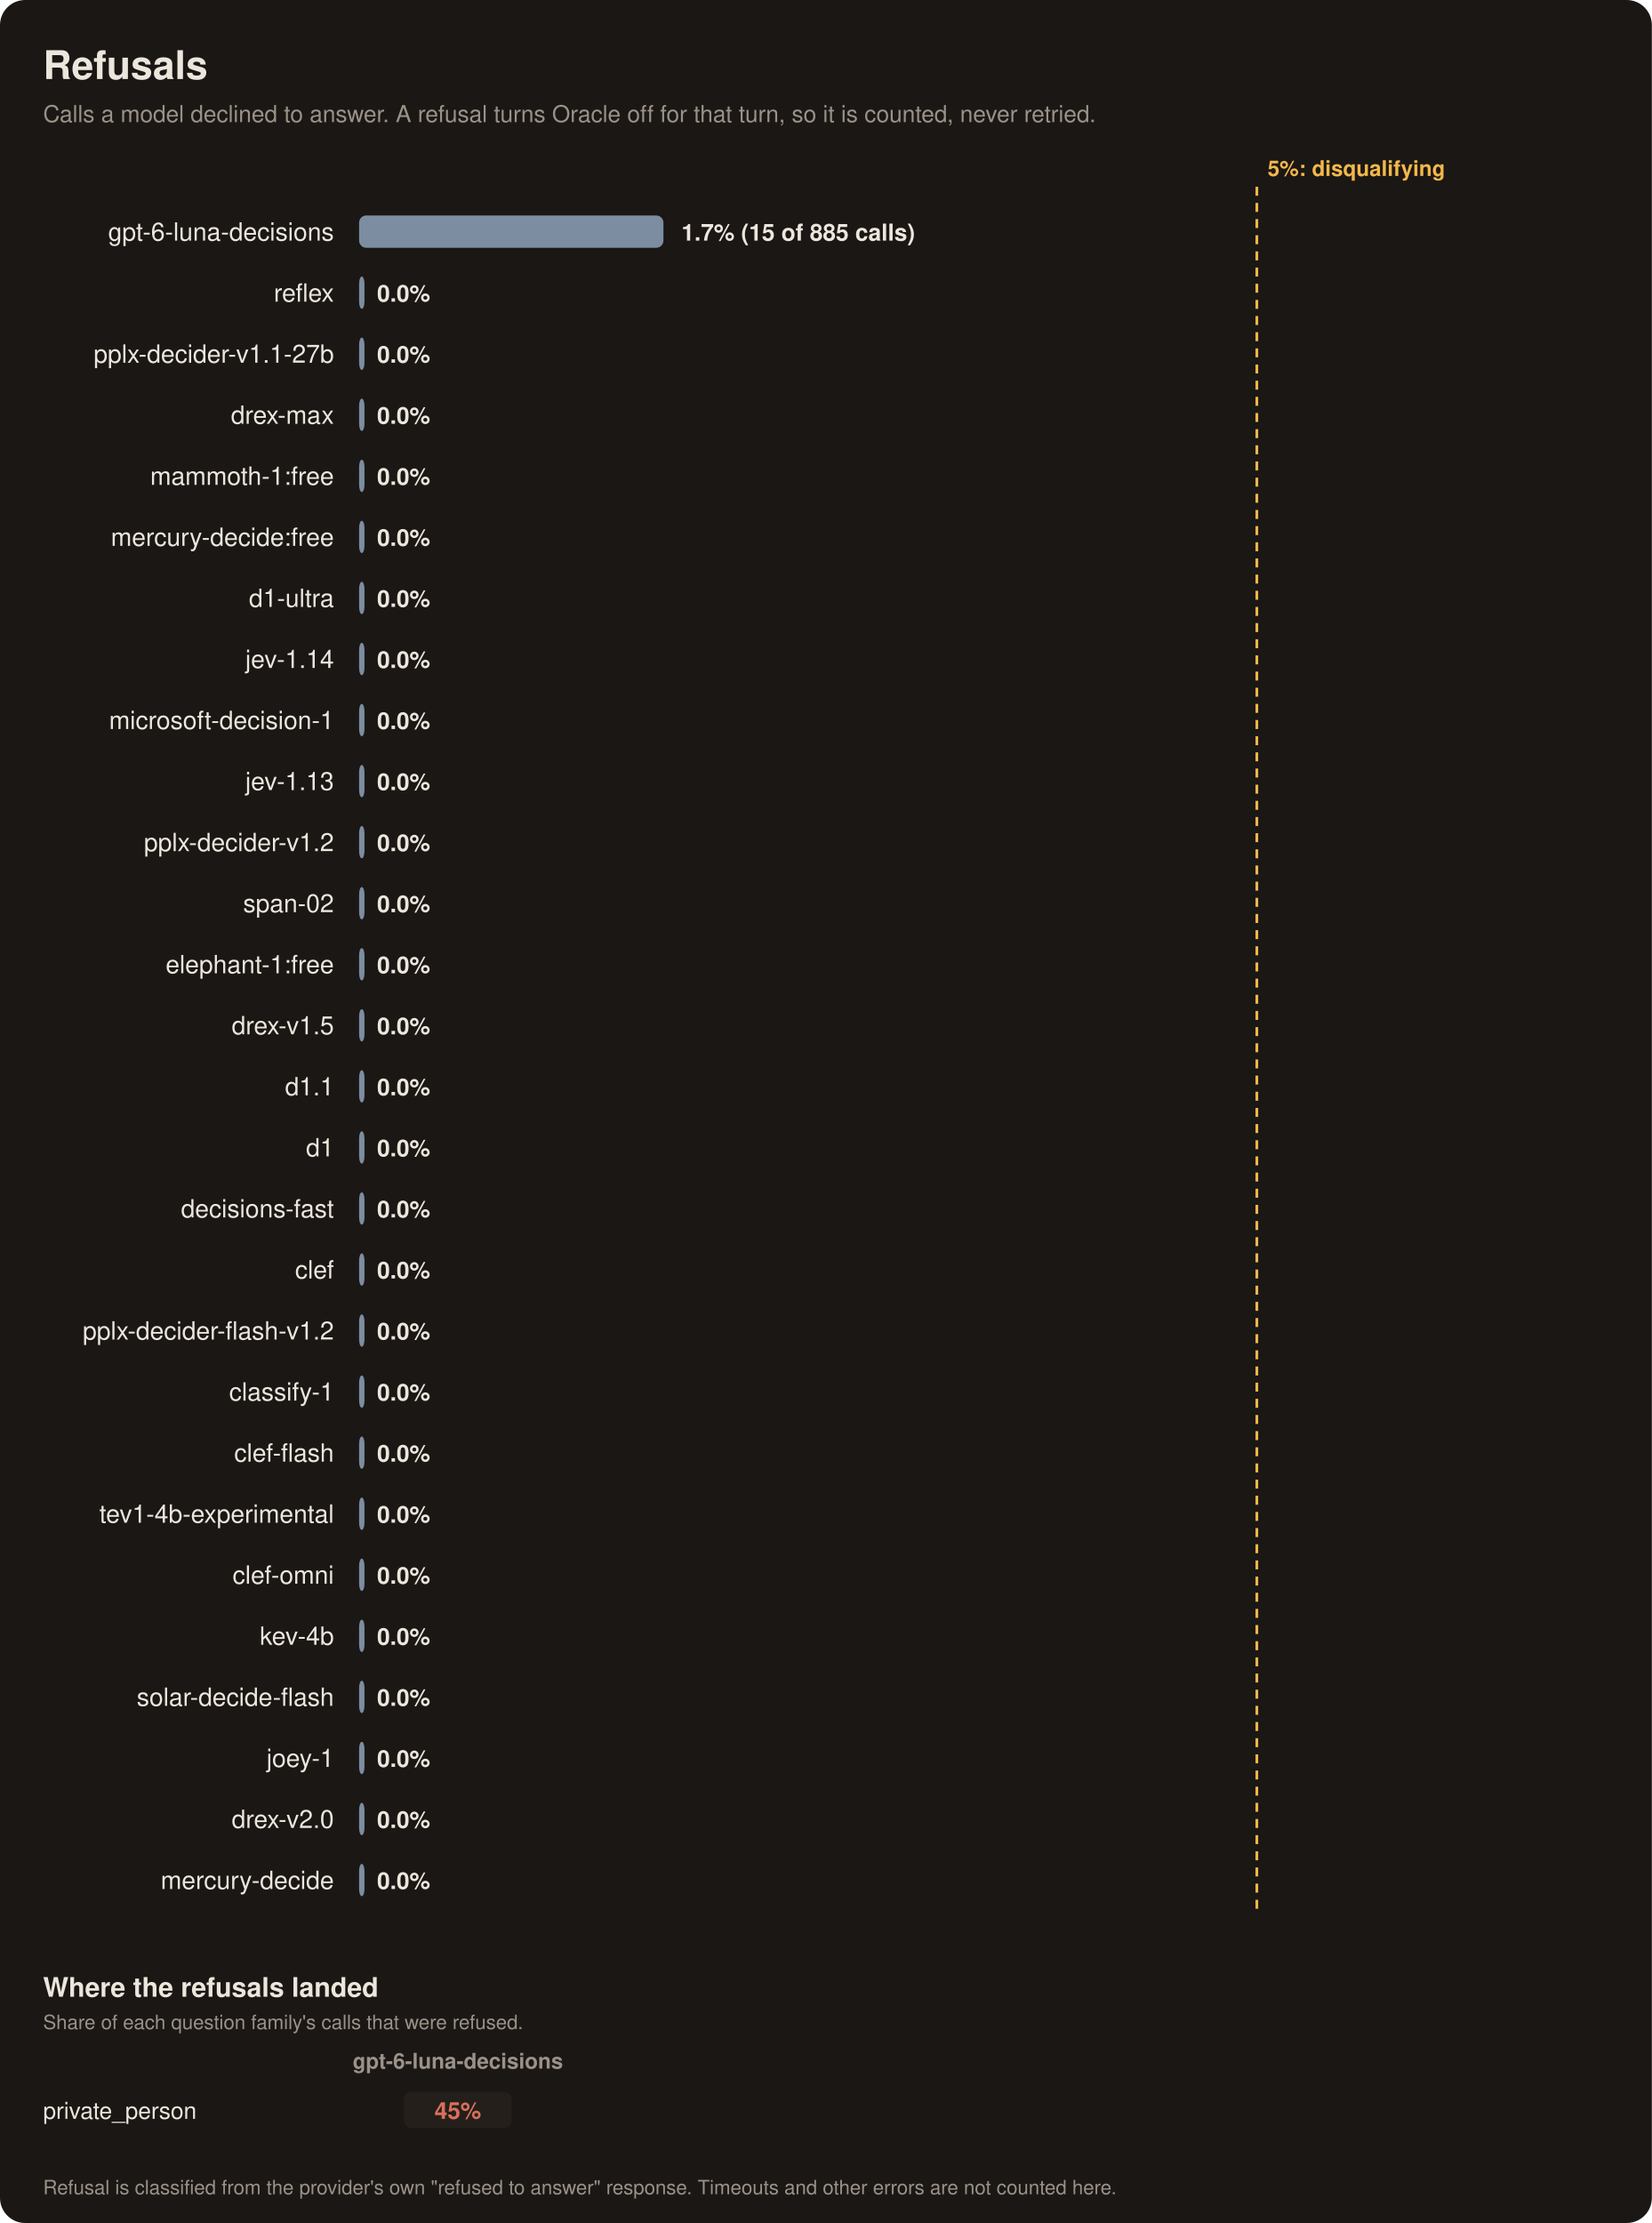
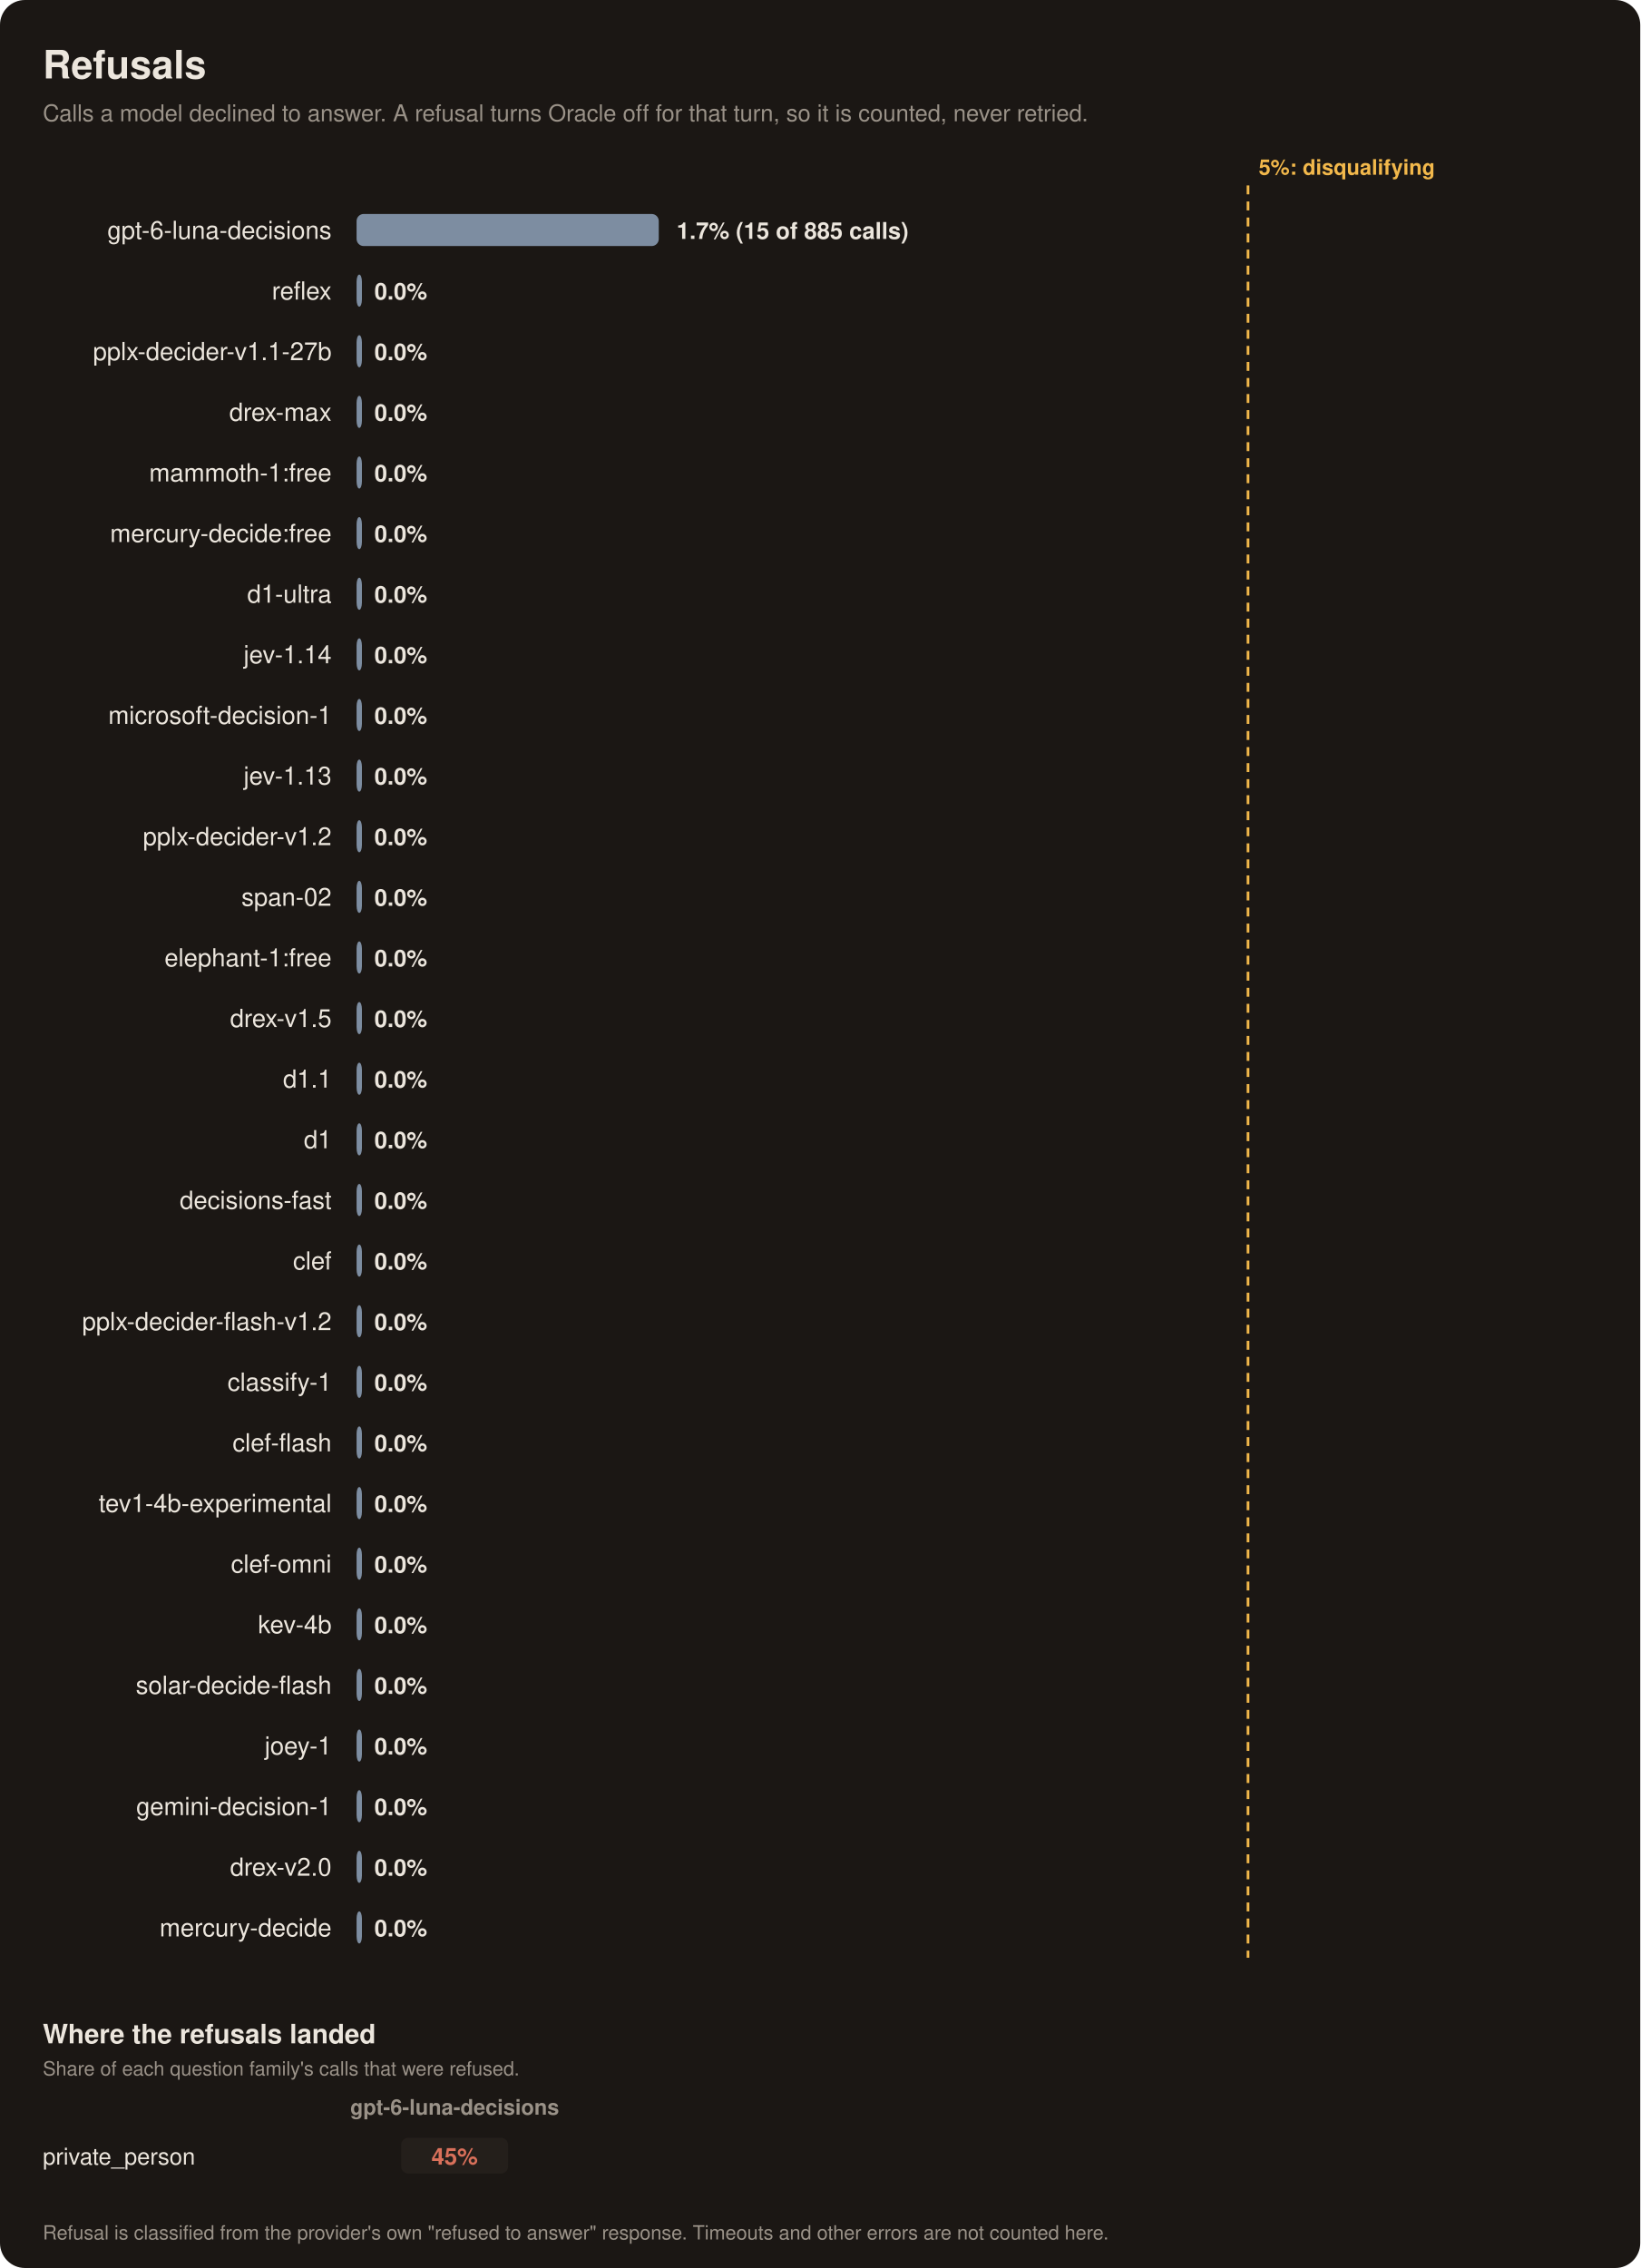
- <svg xmlns="http://www.w3.org/2000/svg" viewBox="0 0 920 1238" width="920" role="img" aria-label="Refusals" font-family="-apple-system,BlinkMacSystemFont,'Segoe UI',Helvetica,Arial,sans-serif">
-   <rect width="920" height="1238" rx="14" fill="#1b1714" />
+ <svg xmlns="http://www.w3.org/2000/svg" viewBox="0 0 920 1272" width="920" role="img" aria-label="Refusals" font-family="-apple-system,BlinkMacSystemFont,'Segoe UI',Helvetica,Arial,sans-serif">
+   <rect width="920" height="1272" rx="14" fill="#1b1714" />
  <text x="24.0" y="44.0" font-size="22" font-weight="700" fill="#ece6dd" text-anchor="start">Refusals</text>
  <text x="24.0" y="68.0" font-size="13" font-weight="400" fill="#9a9288" text-anchor="start">Calls a model declined to answer. A refusal turns Oracle off for that turn, so it is counted, never retried.</text>
-   <line x1="700.0" y1="104.0" x2="700.0" y2="1064.0" stroke="#f2b84b" stroke-width="1.5" stroke-dasharray="5 4" />
+   <line x1="700.0" y1="104.0" x2="700.0" y2="1098.0" stroke="#f2b84b" stroke-width="1.5" stroke-dasharray="5 4" />
  <text x="706.0" y="98.0" font-size="12" font-weight="600" fill="#f2b84b" text-anchor="start">5%: disqualifying</text>
  <text x="186.0" y="134.0" font-size="14" font-weight="500" fill="#ece6dd" text-anchor="end">gpt-6-luna-decisions</text>
  <rect x="200.0" y="120.0" width="169.5" height="18.0" rx="4.0" fill="#7d8da1" />
  <text x="379.5" y="134.0" font-size="13" font-weight="600" fill="#ece6dd" text-anchor="start">1.7%  (15 of 885 calls)</text>
  <text x="186.0" y="168.0" font-size="14" font-weight="500" fill="#ece6dd" text-anchor="end">reflex</text>
  <rect x="200.0" y="154.0" width="3.0" height="18.0" rx="4.0" fill="#7d8da1" />
  <text x="210.0" y="168.0" font-size="13" font-weight="600" fill="#ece6dd" text-anchor="start">0.0%</text>
  <text x="186.0" y="202.0" font-size="14" font-weight="500" fill="#ece6dd" text-anchor="end">pplx-decider-v1.1-27b</text>
  <rect x="200.0" y="188.0" width="3.0" height="18.0" rx="4.0" fill="#7d8da1" />
  <text x="210.0" y="202.0" font-size="13" font-weight="600" fill="#ece6dd" text-anchor="start">0.0%</text>
  <text x="186.0" y="236.0" font-size="14" font-weight="500" fill="#ece6dd" text-anchor="end">drex-max</text>
  <rect x="200.0" y="222.0" width="3.0" height="18.0" rx="4.0" fill="#7d8da1" />
  <text x="210.0" y="236.0" font-size="13" font-weight="600" fill="#ece6dd" text-anchor="start">0.0%</text>
  <text x="186.0" y="270.0" font-size="14" font-weight="500" fill="#ece6dd" text-anchor="end">mammoth-1:free</text>
  <rect x="200.0" y="256.0" width="3.0" height="18.0" rx="4.0" fill="#7d8da1" />
  <text x="210.0" y="270.0" font-size="13" font-weight="600" fill="#ece6dd" text-anchor="start">0.0%</text>
  <text x="186.0" y="304.0" font-size="14" font-weight="500" fill="#ece6dd" text-anchor="end">mercury-decide:free</text>
  <rect x="200.0" y="290.0" width="3.0" height="18.0" rx="4.0" fill="#7d8da1" />
  <text x="210.0" y="304.0" font-size="13" font-weight="600" fill="#ece6dd" text-anchor="start">0.0%</text>
  <text x="186.0" y="338.0" font-size="14" font-weight="500" fill="#ece6dd" text-anchor="end">d1-ultra</text>
  <rect x="200.0" y="324.0" width="3.0" height="18.0" rx="4.0" fill="#7d8da1" />
  <text x="210.0" y="338.0" font-size="13" font-weight="600" fill="#ece6dd" text-anchor="start">0.0%</text>
  <text x="186.0" y="372.0" font-size="14" font-weight="500" fill="#ece6dd" text-anchor="end">jev-1.14</text>
  <rect x="200.0" y="358.0" width="3.0" height="18.0" rx="4.0" fill="#7d8da1" />
  <text x="210.0" y="372.0" font-size="13" font-weight="600" fill="#ece6dd" text-anchor="start">0.0%</text>
  <text x="186.0" y="406.0" font-size="14" font-weight="500" fill="#ece6dd" text-anchor="end">microsoft-decision-1</text>
  <rect x="200.0" y="392.0" width="3.0" height="18.0" rx="4.0" fill="#7d8da1" />
  <text x="210.0" y="406.0" font-size="13" font-weight="600" fill="#ece6dd" text-anchor="start">0.0%</text>
  <text x="186.0" y="440.0" font-size="14" font-weight="500" fill="#ece6dd" text-anchor="end">jev-1.13</text>
  <rect x="200.0" y="426.0" width="3.0" height="18.0" rx="4.0" fill="#7d8da1" />
  <text x="210.0" y="440.0" font-size="13" font-weight="600" fill="#ece6dd" text-anchor="start">0.0%</text>
  <text x="186.0" y="474.0" font-size="14" font-weight="500" fill="#ece6dd" text-anchor="end">pplx-decider-v1.2</text>
  <rect x="200.0" y="460.0" width="3.0" height="18.0" rx="4.0" fill="#7d8da1" />
  <text x="210.0" y="474.0" font-size="13" font-weight="600" fill="#ece6dd" text-anchor="start">0.0%</text>
  <text x="186.0" y="508.0" font-size="14" font-weight="500" fill="#ece6dd" text-anchor="end">span-02</text>
  <rect x="200.0" y="494.0" width="3.0" height="18.0" rx="4.0" fill="#7d8da1" />
  <text x="210.0" y="508.0" font-size="13" font-weight="600" fill="#ece6dd" text-anchor="start">0.0%</text>
  <text x="186.0" y="542.0" font-size="14" font-weight="500" fill="#ece6dd" text-anchor="end">elephant-1:free</text>
  <rect x="200.0" y="528.0" width="3.0" height="18.0" rx="4.0" fill="#7d8da1" />
  <text x="210.0" y="542.0" font-size="13" font-weight="600" fill="#ece6dd" text-anchor="start">0.0%</text>
  <text x="186.0" y="576.0" font-size="14" font-weight="500" fill="#ece6dd" text-anchor="end">drex-v1.5</text>
  <rect x="200.0" y="562.0" width="3.0" height="18.0" rx="4.0" fill="#7d8da1" />
  <text x="210.0" y="576.0" font-size="13" font-weight="600" fill="#ece6dd" text-anchor="start">0.0%</text>
  <text x="186.0" y="610.0" font-size="14" font-weight="500" fill="#ece6dd" text-anchor="end">d1.1</text>
  <rect x="200.0" y="596.0" width="3.0" height="18.0" rx="4.0" fill="#7d8da1" />
  <text x="210.0" y="610.0" font-size="13" font-weight="600" fill="#ece6dd" text-anchor="start">0.0%</text>
  <text x="186.0" y="644.0" font-size="14" font-weight="500" fill="#ece6dd" text-anchor="end">d1</text>
  <rect x="200.0" y="630.0" width="3.0" height="18.0" rx="4.0" fill="#7d8da1" />
  <text x="210.0" y="644.0" font-size="13" font-weight="600" fill="#ece6dd" text-anchor="start">0.0%</text>
  <text x="186.0" y="678.0" font-size="14" font-weight="500" fill="#ece6dd" text-anchor="end">decisions-fast</text>
  <rect x="200.0" y="664.0" width="3.0" height="18.0" rx="4.0" fill="#7d8da1" />
  <text x="210.0" y="678.0" font-size="13" font-weight="600" fill="#ece6dd" text-anchor="start">0.0%</text>
  <text x="186.0" y="712.0" font-size="14" font-weight="500" fill="#ece6dd" text-anchor="end">clef</text>
  <rect x="200.0" y="698.0" width="3.0" height="18.0" rx="4.0" fill="#7d8da1" />
  <text x="210.0" y="712.0" font-size="13" font-weight="600" fill="#ece6dd" text-anchor="start">0.0%</text>
  <text x="186.0" y="746.0" font-size="14" font-weight="500" fill="#ece6dd" text-anchor="end">pplx-decider-flash-v1.2</text>
  <rect x="200.0" y="732.0" width="3.0" height="18.0" rx="4.0" fill="#7d8da1" />
  <text x="210.0" y="746.0" font-size="13" font-weight="600" fill="#ece6dd" text-anchor="start">0.0%</text>
  <text x="186.0" y="780.0" font-size="14" font-weight="500" fill="#ece6dd" text-anchor="end">classify-1</text>
  <rect x="200.0" y="766.0" width="3.0" height="18.0" rx="4.0" fill="#7d8da1" />
  <text x="210.0" y="780.0" font-size="13" font-weight="600" fill="#ece6dd" text-anchor="start">0.0%</text>
  <text x="186.0" y="814.0" font-size="14" font-weight="500" fill="#ece6dd" text-anchor="end">clef-flash</text>
  <rect x="200.0" y="800.0" width="3.0" height="18.0" rx="4.0" fill="#7d8da1" />
  <text x="210.0" y="814.0" font-size="13" font-weight="600" fill="#ece6dd" text-anchor="start">0.0%</text>
  <text x="186.0" y="848.0" font-size="14" font-weight="500" fill="#ece6dd" text-anchor="end">tev1-4b-experimental</text>
  <rect x="200.0" y="834.0" width="3.0" height="18.0" rx="4.0" fill="#7d8da1" />
  <text x="210.0" y="848.0" font-size="13" font-weight="600" fill="#ece6dd" text-anchor="start">0.0%</text>
  <text x="186.0" y="882.0" font-size="14" font-weight="500" fill="#ece6dd" text-anchor="end">clef-omni</text>
  <rect x="200.0" y="868.0" width="3.0" height="18.0" rx="4.0" fill="#7d8da1" />
  <text x="210.0" y="882.0" font-size="13" font-weight="600" fill="#ece6dd" text-anchor="start">0.0%</text>
  <text x="186.0" y="916.0" font-size="14" font-weight="500" fill="#ece6dd" text-anchor="end">kev-4b</text>
  <rect x="200.0" y="902.0" width="3.0" height="18.0" rx="4.0" fill="#7d8da1" />
  <text x="210.0" y="916.0" font-size="13" font-weight="600" fill="#ece6dd" text-anchor="start">0.0%</text>
  <text x="186.0" y="950.0" font-size="14" font-weight="500" fill="#ece6dd" text-anchor="end">solar-decide-flash</text>
  <rect x="200.0" y="936.0" width="3.0" height="18.0" rx="4.0" fill="#7d8da1" />
  <text x="210.0" y="950.0" font-size="13" font-weight="600" fill="#ece6dd" text-anchor="start">0.0%</text>
  <text x="186.0" y="984.0" font-size="14" font-weight="500" fill="#ece6dd" text-anchor="end">joey-1</text>
  <rect x="200.0" y="970.0" width="3.0" height="18.0" rx="4.0" fill="#7d8da1" />
  <text x="210.0" y="984.0" font-size="13" font-weight="600" fill="#ece6dd" text-anchor="start">0.0%</text>
-   <text x="186.0" y="1018.0" font-size="14" font-weight="500" fill="#ece6dd" text-anchor="end">drex-v2.0</text>
+   <text x="186.0" y="1018.0" font-size="14" font-weight="500" fill="#ece6dd" text-anchor="end">gemini-decision-1</text>
  <rect x="200.0" y="1004.0" width="3.0" height="18.0" rx="4.0" fill="#7d8da1" />
  <text x="210.0" y="1018.0" font-size="13" font-weight="600" fill="#ece6dd" text-anchor="start">0.0%</text>
-   <text x="186.0" y="1052.0" font-size="14" font-weight="500" fill="#ece6dd" text-anchor="end">mercury-decide</text>
+   <text x="186.0" y="1052.0" font-size="14" font-weight="500" fill="#ece6dd" text-anchor="end">drex-v2.0</text>
  <rect x="200.0" y="1038.0" width="3.0" height="18.0" rx="4.0" fill="#7d8da1" />
  <text x="210.0" y="1052.0" font-size="13" font-weight="600" fill="#ece6dd" text-anchor="start">0.0%</text>
-   <text x="24.0" y="1112.0" font-size="15" font-weight="700" fill="#ece6dd" text-anchor="start">Where the refusals landed</text>
-   <text x="24.0" y="1130.0" font-size="11" font-weight="400" fill="#9a9288" text-anchor="start">Share of each question family's calls that were refused.</text>
-   <text x="255.0" y="1152.0" font-size="12" font-weight="600" fill="#9a9288" text-anchor="middle">gpt-6-luna-decisions</text>
-   <text x="24.0" y="1180.0" font-size="13" font-weight="500" fill="#ece6dd" text-anchor="start">private_person</text>
-   <rect x="225.0" y="1165.0" width="60.0" height="20.0" rx="4.0" fill="#241f1b" />
-   <text x="255.0" y="1180.0" font-size="13" font-weight="700" fill="#d9705a" text-anchor="middle">45%</text>
-   <text x="24.0" y="1222.0" font-size="11" font-weight="400" fill="#9a9288" text-anchor="start">Refusal is classified from the provider's own "refused to answer" response. Timeouts and other errors are not counted here.</text>
+   <text x="186.0" y="1086.0" font-size="14" font-weight="500" fill="#ece6dd" text-anchor="end">mercury-decide</text>
+   <rect x="200.0" y="1072.0" width="3.0" height="18.0" rx="4.0" fill="#7d8da1" />
+   <text x="210.0" y="1086.0" font-size="13" font-weight="600" fill="#ece6dd" text-anchor="start">0.0%</text>
+   <text x="24.0" y="1146.0" font-size="15" font-weight="700" fill="#ece6dd" text-anchor="start">Where the refusals landed</text>
+   <text x="24.0" y="1164.0" font-size="11" font-weight="400" fill="#9a9288" text-anchor="start">Share of each question family's calls that were refused.</text>
+   <text x="255.0" y="1186.0" font-size="12" font-weight="600" fill="#9a9288" text-anchor="middle">gpt-6-luna-decisions</text>
+   <text x="24.0" y="1214.0" font-size="13" font-weight="500" fill="#ece6dd" text-anchor="start">private_person</text>
+   <rect x="225.0" y="1199.0" width="60.0" height="20.0" rx="4.0" fill="#241f1b" />
+   <text x="255.0" y="1214.0" font-size="13" font-weight="700" fill="#d9705a" text-anchor="middle">45%</text>
+   <text x="24.0" y="1256.0" font-size="11" font-weight="400" fill="#9a9288" text-anchor="start">Refusal is classified from the provider's own "refused to answer" response. Timeouts and other errors are not counted here.</text>
</svg>
